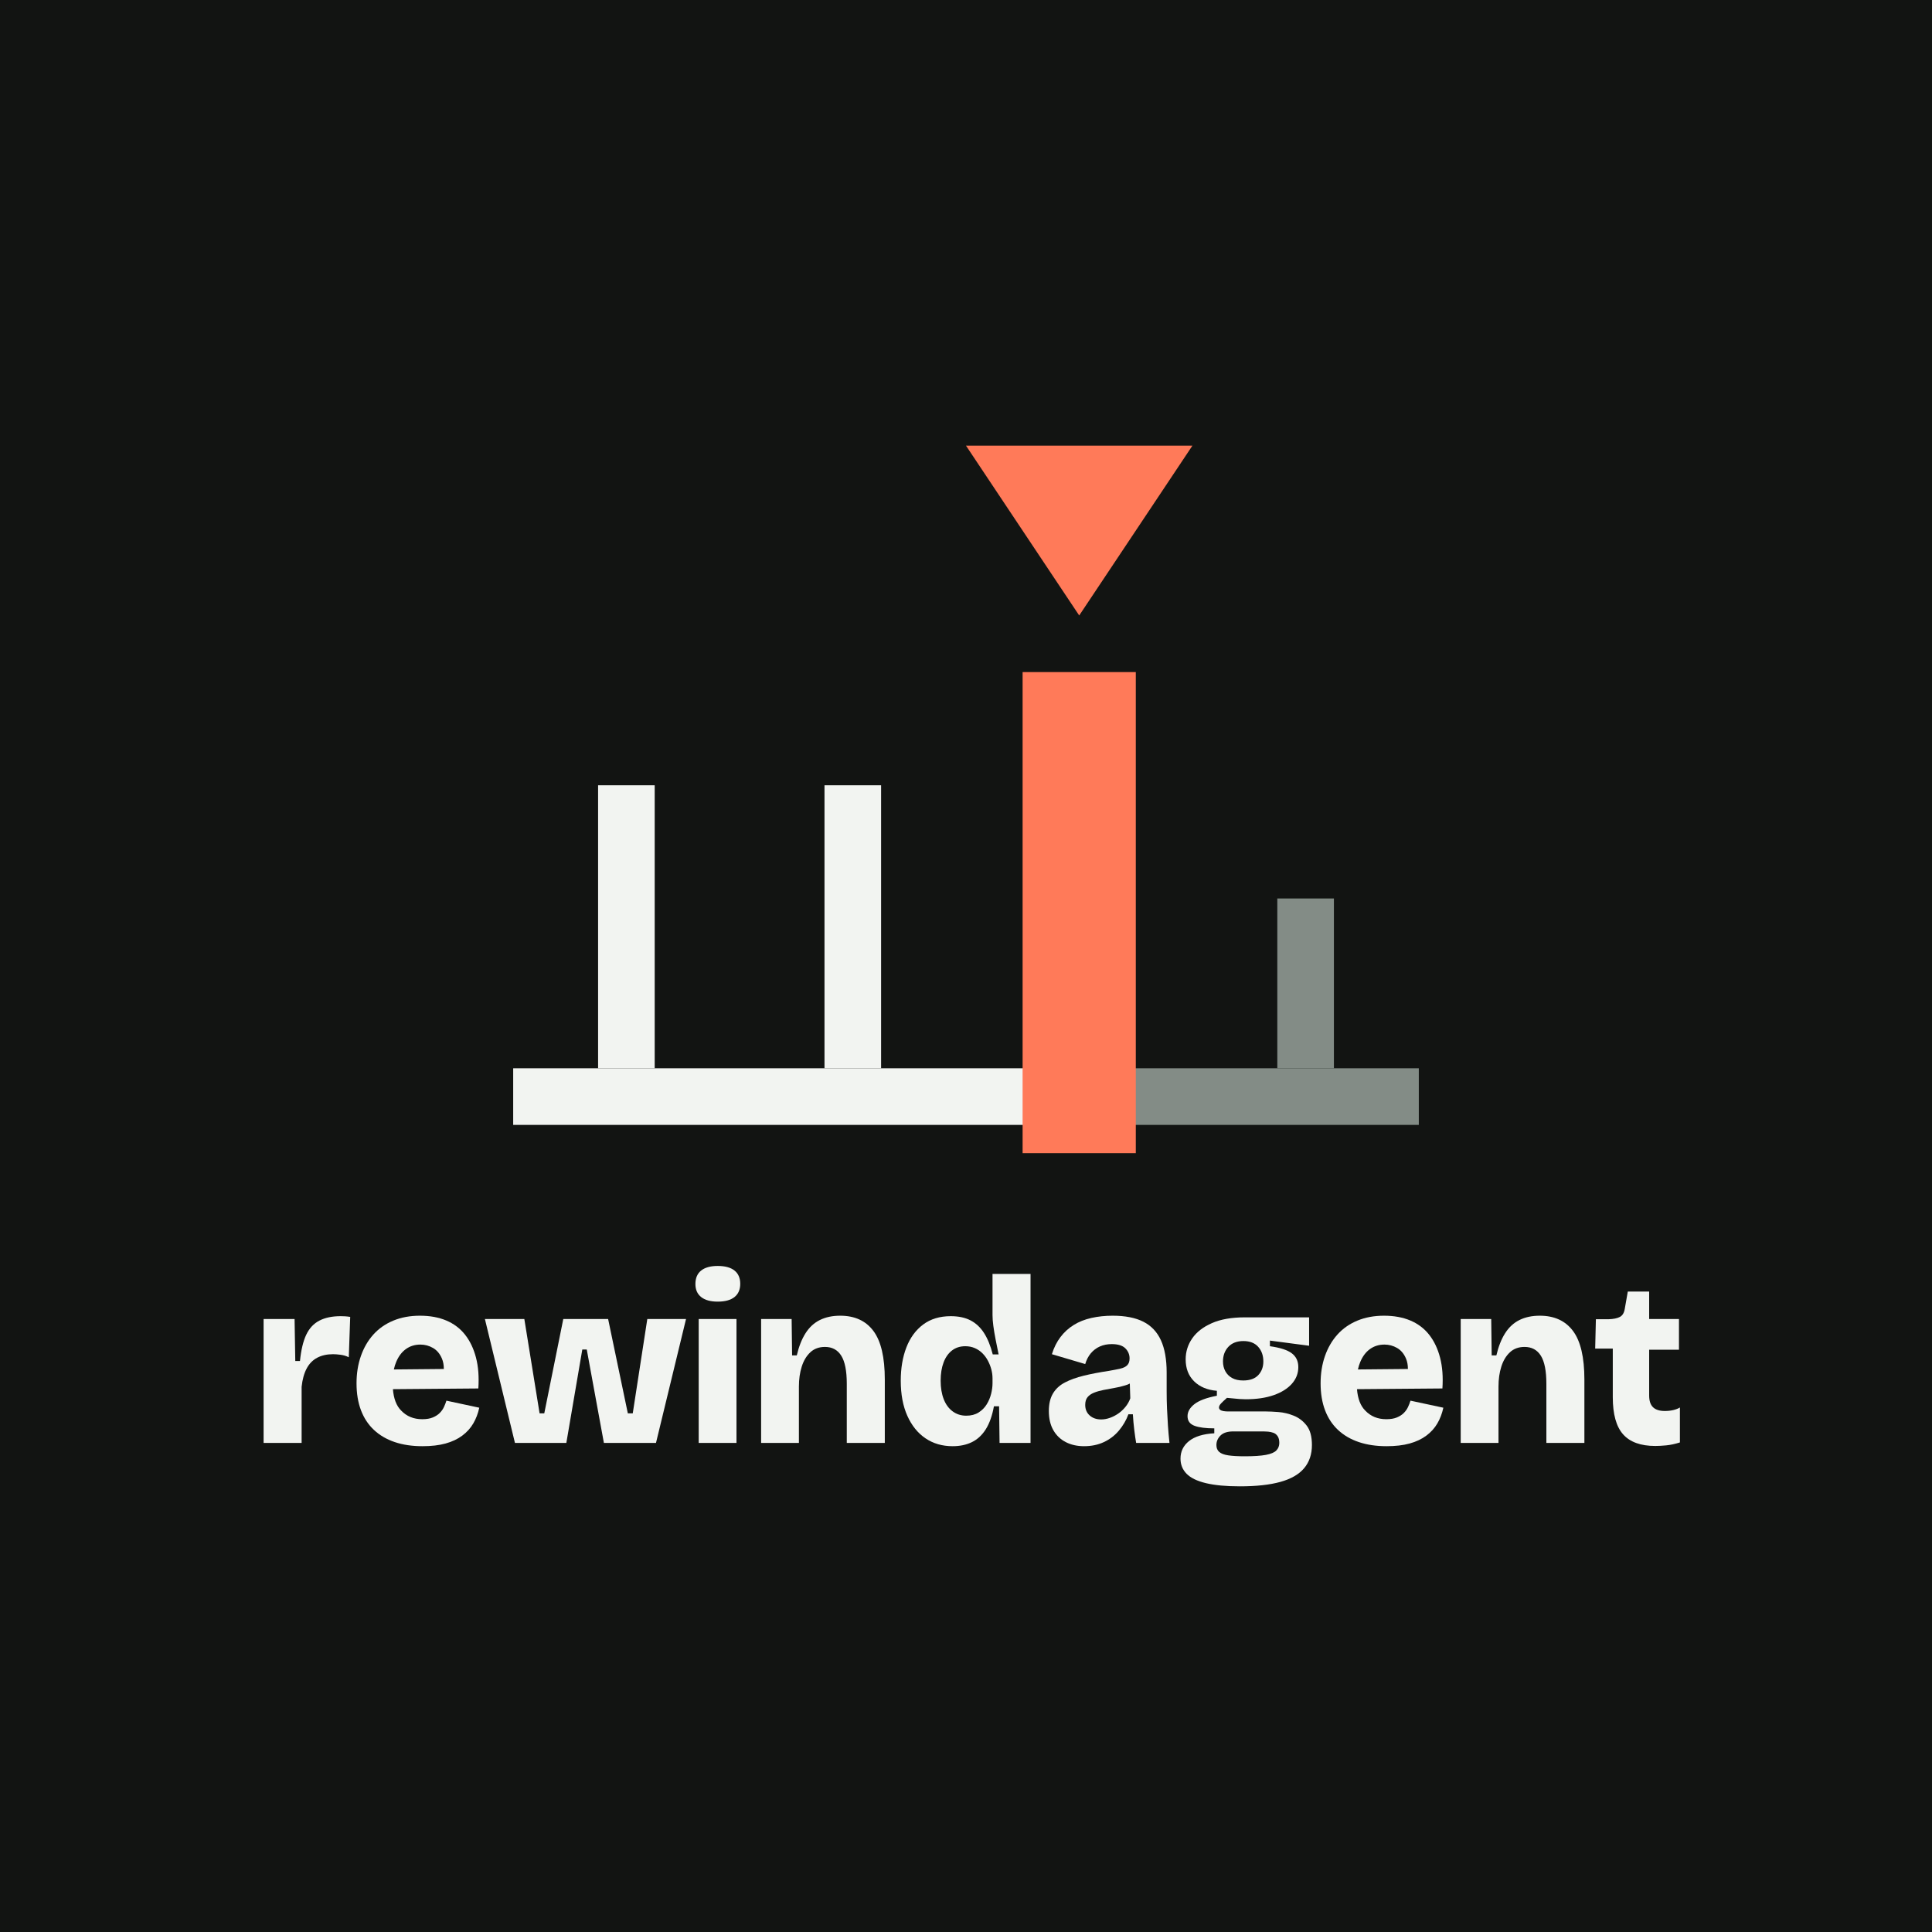
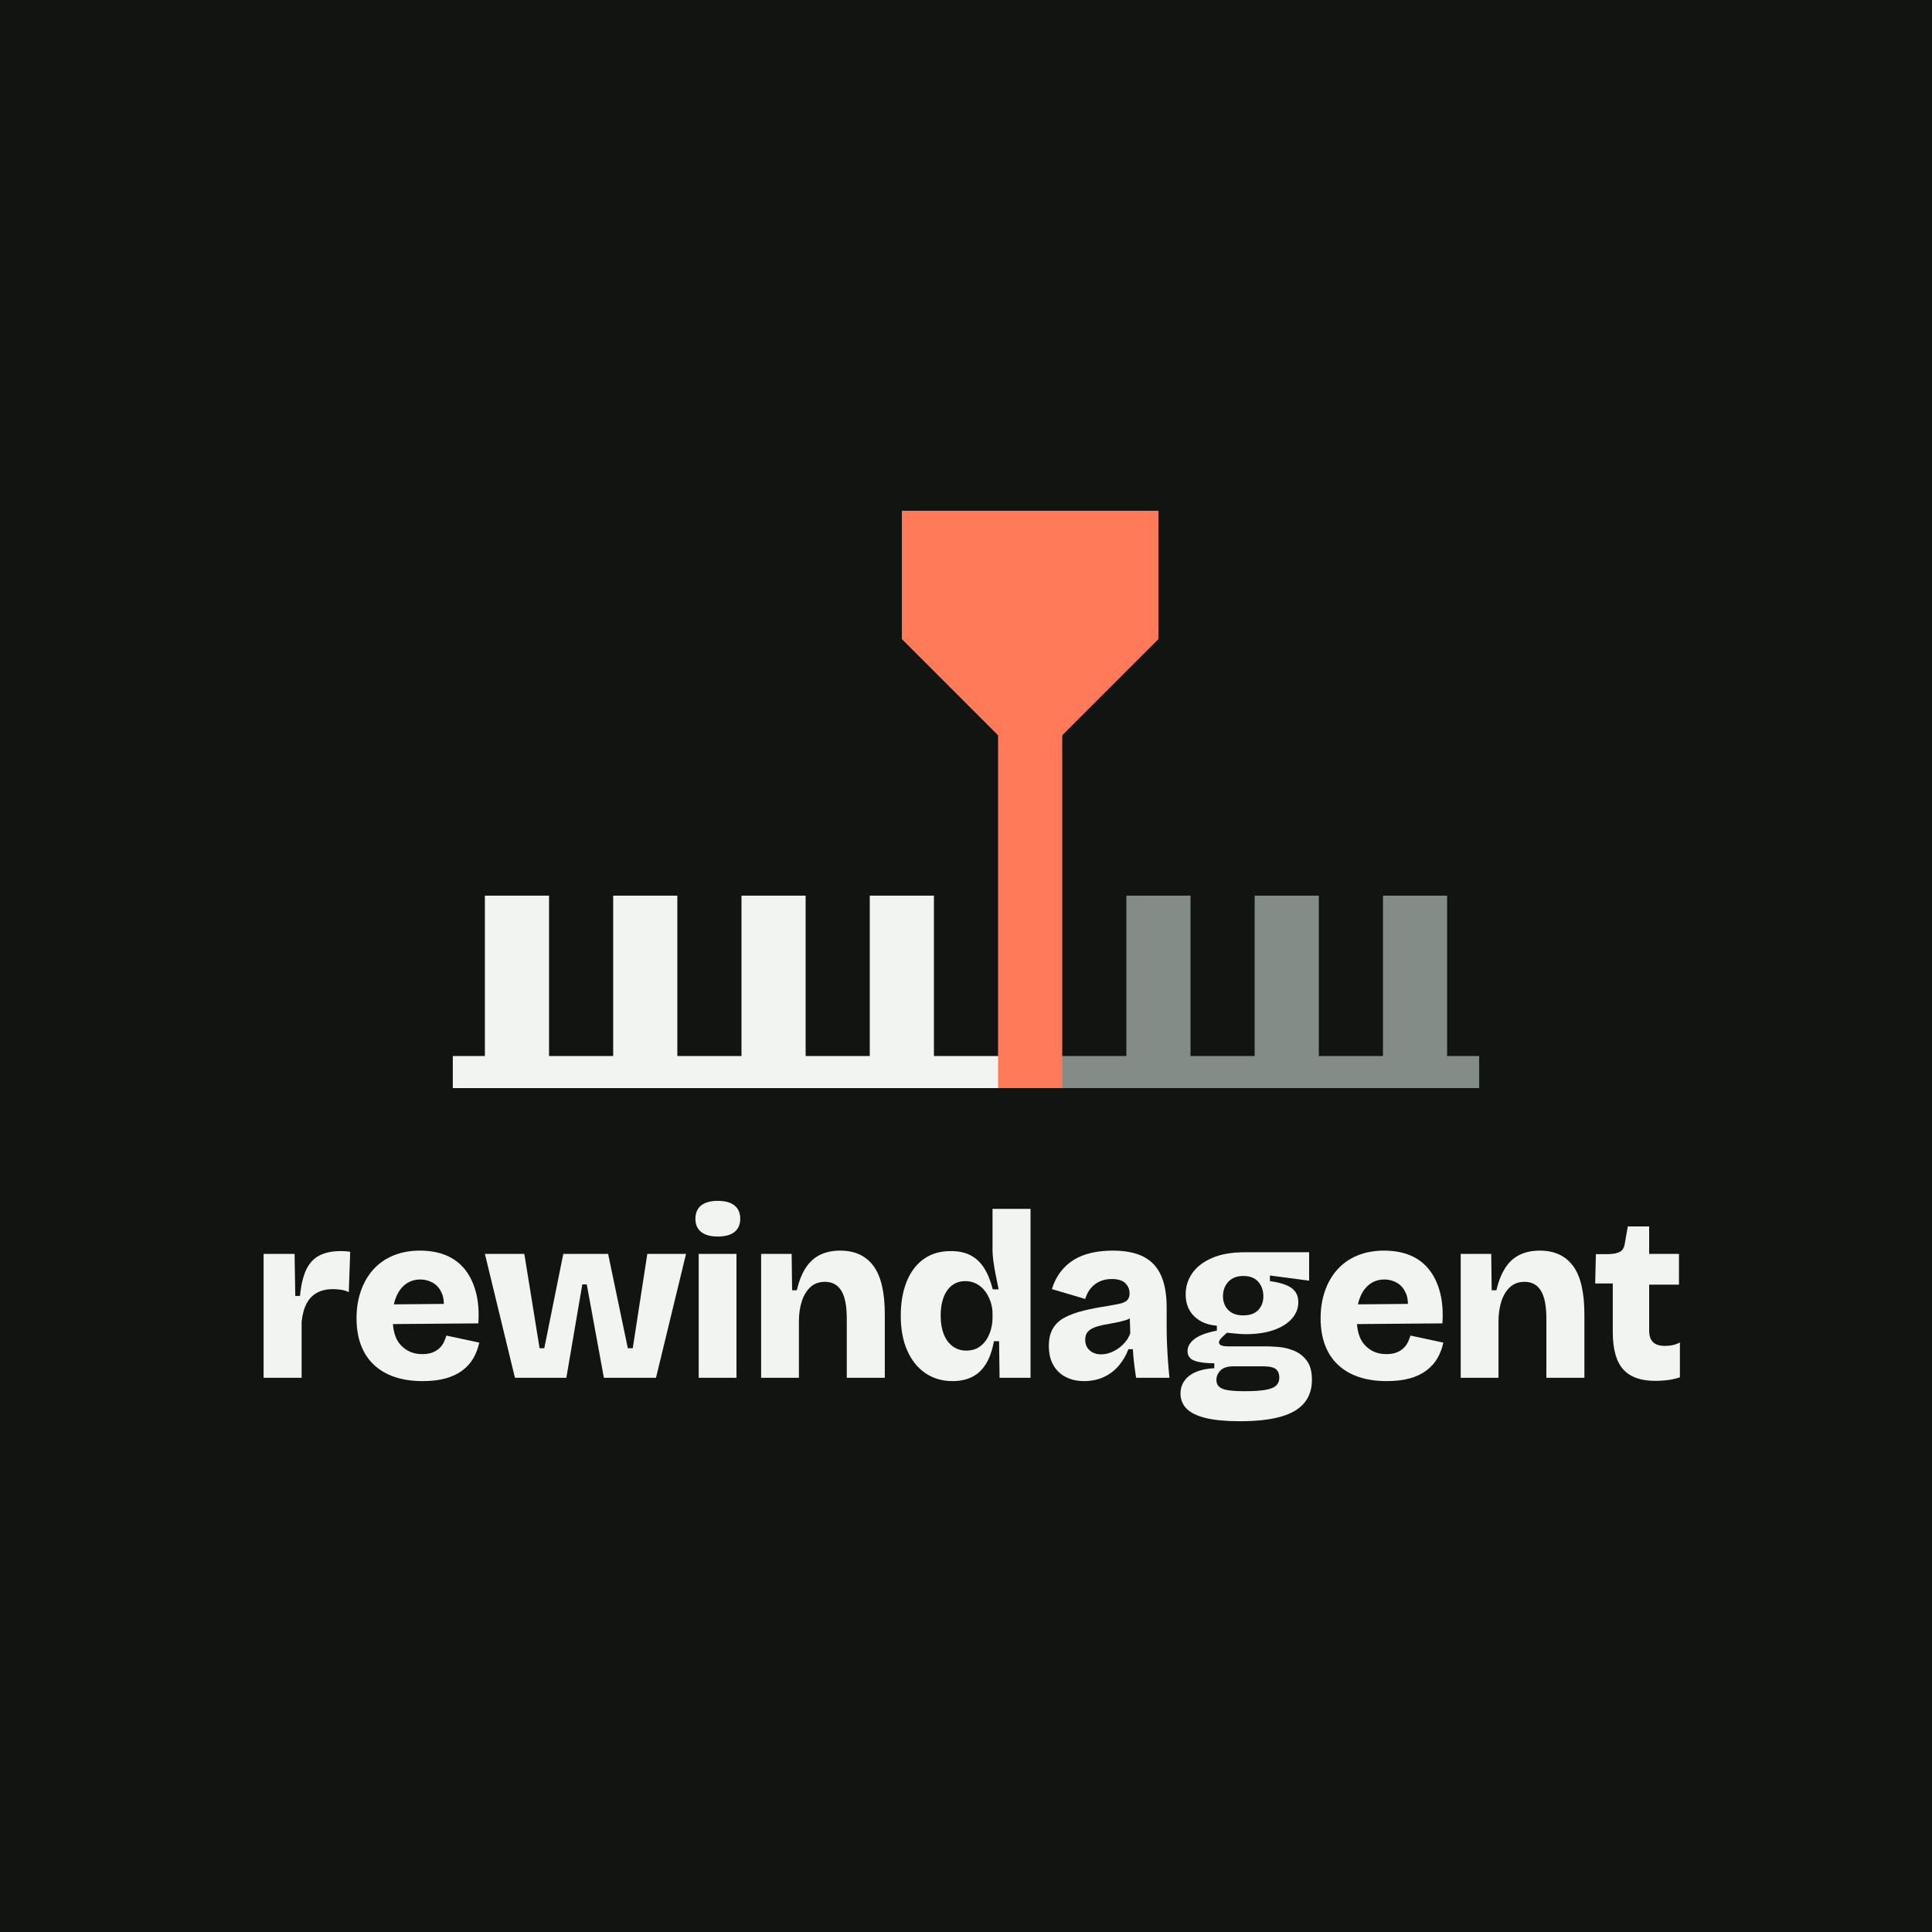
<svg xmlns="http://www.w3.org/2000/svg" viewBox="0 0 1024 1024" width="1024" height="1024" role="img">
  <rect width="1024" height="1024" fill="#121412" />
-   <g transform="translate(272.000 206.215) scale(30)">
-     <rect x="0" y="12" width="10" height="1" fill="#F2F4F1" />
-     <rect x="10" y="12" width="6" height="1" fill="#838C86" />
-     <rect x="1.5" y="7" width="1" height="5" fill="#F2F4F1" />
-     <rect x="5.5" y="7" width="1" height="5" fill="#F2F4F1" />
-     <rect x="13.5" y="9" width="1" height="3" fill="#838C86" />
-     <path d="M8 1H12L10 4ZM9 5H11V13.5H9Z" fill="#FF7A59" />
+   <g transform="translate(240.000 151.715) scale(34)">
+     <rect x="0" y="12" width="9" height="0.5" fill="#F2F4F1" />
+     <rect x="9" y="12" width="7" height="0.5" fill="#838C86" />
+     <rect x="0.5" y="9.5" width="1" height="3" fill="#F2F4F1" />
+     <rect x="2.5" y="9.5" width="1" height="3" fill="#F2F4F1" />
+     <rect x="4.5" y="9.5" width="1" height="3" fill="#F2F4F1" />
+     <rect x="6.5" y="9.5" width="1" height="3" fill="#F2F4F1" />
+     <rect x="10.5" y="9.5" width="1" height="3" fill="#838C86" />
+     <rect x="12.5" y="9.5" width="1" height="3" fill="#838C86" />
+     <rect x="14.5" y="9.5" width="1" height="3" fill="#838C86" />
+     <path d="M7 3.5H11V5.5L9.5 7V12.5H8.5V7L7 5.5Z" fill="#FF7A59" />
  </g>
  <g fill="#F2F4F1">
-     <path transform="translate(132.000 764.773) scale(0.12439 -0.12439)" d="M62 0V528H194L197 349H217Q224 419 243.5 460.5Q263 502 299.5 521.0Q336 540 390 540Q398 540 408.0 539.5Q418 539 431 537L425 365Q409 373 390.5 375.5Q372 378 358 378Q319 378 290.5 363.0Q262 348 245.5 317.0Q229 286 224 239V0Z" />
-     <path transform="translate(184.989 764.773) scale(0.12439 -0.12439)" d="M313 -14Q247 -14 195.0 3.5Q143 21 106.5 55.0Q70 89 51.0 139.0Q32 189 32 254Q32 317 50.5 370.0Q69 423 103.5 461.5Q138 500 188.5 521.0Q239 542 302 542Q366 542 414.5 521.5Q463 501 494.5 461.0Q526 421 541.0 363.5Q556 306 551 232L187 229Q192 168 222 138Q257 101 312 101Q339 101 357.0 108.5Q375 116 386.5 127.5Q398 139 404.5 153.0Q411 167 415 180L555 150Q547 113 529.5 83.0Q512 53 482.5 31.0Q453 9 411.5 -2.5Q370 -14 313 -14ZM191 313 404 315Q404 340 396 359Q383 390 358.0 404.5Q333 419 304 419Q269 419 242.5 400.0Q216 381 201 345Q195 331 191 313Z" />
-     <path transform="translate(255.516 764.773) scale(0.12439 -0.12439)" d="M140 0 12 528H180L245 126H265L346 528H537L621 126H642L704 528H869L741 0H519L446 398H427L359 0Z" />
-     <path transform="translate(362.612 764.773) scale(0.12439 -0.12439)" d="M62 0V528H223V0ZM143 602Q97 602 72.5 621.5Q48 641 48 677Q48 715 72.5 734.5Q97 754 143 754Q190 754 214.5 734.5Q239 715 239 678Q239 641 214.5 621.5Q190 602 143 602Z" />
-     <path transform="translate(395.699 764.773) scale(0.12439 -0.12439)" d="M62 0V528H192L194 373H214Q227 429 251.0 467.0Q275 505 312.0 523.5Q349 542 399 542Q492 542 540.5 477.0Q589 412 589 270V0H427V252Q427 334 403.5 371.5Q380 409 334 409Q296 409 271.5 386.0Q247 363 235.0 325.0Q223 287 223 240V0Z" />
-     <path transform="translate(473.191 764.773) scale(0.12439 -0.12439)" d="M255 -14Q189 -14 139.5 19.5Q90 53 62.0 115.5Q34 178 34 265Q34 345 58.0 407.0Q82 469 129.5 504.5Q177 540 247 540Q297 540 331.5 522.0Q366 504 389.0 468.0Q412 432 426 377H451Q444 411 438.0 441.5Q432 472 428.5 498.5Q425 525 425 545V720H587V0H455L453 156H431Q420 96 396.5 58.5Q373 21 337.5 3.5Q302 -14 255 -14ZM313 116Q344 116 365.5 129.5Q387 143 400.0 164.0Q413 185 419.0 209.0Q425 233 425 254V275Q425 294 420.0 313.0Q415 332 405.5 350.0Q396 368 382.0 382.0Q368 396 349.5 404.0Q331 412 309 412Q276 412 252.5 394.0Q229 376 216.5 343.0Q204 310 204.0 265.0Q204 220 217.0 186.5Q230 153 255.0 134.5Q280 116 313 116Z" />
-     <path transform="translate(551.430 764.773) scale(0.12439 -0.12439)" d="M186 -14Q142 -14 108.0 3.5Q74 21 55.0 54.5Q36 88 36 136Q36 181 53.5 210.5Q71 240 104.5 257.5Q138 275 185.0 286.5Q232 298 292 307Q321 312 340.5 316.5Q360 321 370.0 331.0Q380 341 380 360Q380 385 362.0 403.0Q344 421 304 421Q276 421 253.5 411.0Q231 401 215.0 382.0Q199 363 191 336L49 378Q62 420 85.5 451.0Q109 482 142.0 502.5Q175 523 217.5 532.5Q260 542 308 542Q388 542 438.5 516.5Q489 491 513.5 437.5Q538 384 538 300V219Q538 183 539.5 146.5Q541 110 543.5 73.5Q546 37 550 0H408Q404 23 400.0 55.5Q396 88 394 122H375Q361 84 334.5 52.5Q308 21 270.5 3.5Q233 -14 186 -14ZM259 100Q277 100 295.5 106.5Q314 113 331.0 124.5Q348 136 362.0 153.0Q376 170 383 190L381 253Q372 248 361 245Q338 238 314.5 234.0Q291 230 268.5 225.5Q246 221 228.5 214.0Q211 207 201.0 195.0Q191 183 191 162Q191 134 210.0 117.0Q229 100 259 100Z" />
-     <path transform="translate(622.953 764.773) scale(0.12439 -0.12439)" d="M275 -185Q187 -185 130.5 -171.5Q74 -158 48.0 -131.5Q22 -105 22 -67Q22 -21 58.5 8.0Q95 37 166 41V62Q111 62 81.5 73.0Q52 84 52 114Q52 142 81.0 165.0Q110 188 177 201V222Q116 227 80.0 262.5Q44 298 44 356Q44 405 72.0 445.5Q100 486 156.0 510.5Q212 535 296 535H570V414L403 436V412Q468 403 496.0 382.0Q524 361 524 323Q524 283 496.5 252.0Q469 221 419.0 203.5Q369 186 300 186Q288 186 273.5 187.0Q259 188 220 192Q204 178 195.0 168.5Q186 159 186 151Q186 145 191.0 141.0Q196 137 205.5 135.5Q215 134 226 134H387Q407 134 439.5 131.5Q472 129 504.5 116.0Q537 103 559.5 74.0Q582 45 582 -9Q582 -68 549.0 -107.5Q516 -147 448.0 -166.0Q380 -185 275 -185ZM296 -57Q354 -57 386.0 -51.0Q418 -45 430.5 -32.0Q443 -19 443 0Q443 18 436.0 28.5Q429 39 418.0 43.0Q407 47 395.5 48.0Q384 49 376 49H247Q210 49 192.5 31.5Q175 14 175 -9Q175 -28 187.0 -38.5Q199 -49 225.5 -53.0Q252 -57 296 -57ZM289 266Q332 266 353.5 289.0Q375 312 375 347Q375 385 353.0 409.5Q331 434 290 434Q249 434 226.0 409.5Q203 385 203 347Q203 324 213.0 305.5Q223 287 242.0 276.5Q261 266 289 266Z" />
-     <path transform="translate(695.967 764.773) scale(0.12439 -0.12439)" d="M313 -14Q247 -14 195.0 3.5Q143 21 106.5 55.0Q70 89 51.0 139.0Q32 189 32 254Q32 317 50.5 370.0Q69 423 103.5 461.5Q138 500 188.5 521.0Q239 542 302 542Q366 542 414.5 521.5Q463 501 494.5 461.0Q526 421 541.0 363.5Q556 306 551 232L187 229Q192 168 222 138Q257 101 312 101Q339 101 357.0 108.5Q375 116 386.5 127.5Q398 139 404.5 153.0Q411 167 415 180L555 150Q547 113 529.5 83.0Q512 53 482.5 31.0Q453 9 411.5 -2.5Q370 -14 313 -14ZM191 313 404 315Q404 340 396 359Q383 390 358.0 404.5Q333 419 304 419Q269 419 242.5 400.0Q216 381 201 345Q195 331 191 313Z" />
-     <path transform="translate(766.494 764.773) scale(0.12439 -0.12439)" d="M62 0V528H192L194 373H214Q227 429 251.0 467.0Q275 505 312.0 523.5Q349 542 399 542Q492 542 540.5 477.0Q589 412 589 270V0H427V252Q427 334 403.5 371.5Q380 409 334 409Q296 409 271.5 386.0Q247 363 235.0 325.0Q223 287 223 240V0Z" />
-     <path transform="translate(843.987 764.773) scale(0.12439 -0.12439)" d="M268 -13Q175 -13 131.0 36.5Q87 86 87 195V402H12L15 527H69Q101 528 117.5 537.0Q134 546 138 571L151 645H242V528H369V397H242V202Q242 168 258.5 152.0Q275 136 309 136Q328 136 345.0 140.0Q362 144 373 151V2Q341 -8 314.5 -10.5Q288 -13 268 -13Z" />
+     <path transform="translate(132.000 730.273) scale(0.12439 -0.12439)" d="M62 0V528H194L197 349H217Q224 419 243.5 460.5Q263 502 299.5 521.0Q336 540 390 540Q398 540 408.0 539.5Q418 539 431 537L425 365Q409 373 390.5 375.5Q372 378 358 378Q319 378 290.5 363.0Q262 348 245.5 317.0Q229 286 224 239V0Z" />
+     <path transform="translate(184.989 730.273) scale(0.12439 -0.12439)" d="M313 -14Q247 -14 195.0 3.5Q143 21 106.5 55.0Q70 89 51.0 139.0Q32 189 32 254Q32 317 50.5 370.0Q69 423 103.5 461.5Q138 500 188.5 521.0Q239 542 302 542Q366 542 414.5 521.5Q463 501 494.5 461.0Q526 421 541.0 363.5Q556 306 551 232L187 229Q192 168 222 138Q257 101 312 101Q339 101 357.0 108.5Q375 116 386.5 127.5Q398 139 404.5 153.0Q411 167 415 180L555 150Q547 113 529.5 83.0Q512 53 482.5 31.0Q453 9 411.5 -2.5Q370 -14 313 -14ZM191 313 404 315Q404 340 396 359Q383 390 358.0 404.5Q333 419 304 419Q269 419 242.5 400.0Q216 381 201 345Q195 331 191 313Z" />
+     <path transform="translate(255.516 730.273) scale(0.12439 -0.12439)" d="M140 0 12 528H180L245 126H265L346 528H537L621 126H642L704 528H869L741 0H519L446 398H427L359 0Z" />
+     <path transform="translate(362.612 730.273) scale(0.12439 -0.12439)" d="M62 0V528H223V0ZM143 602Q97 602 72.5 621.5Q48 641 48 677Q48 715 72.5 734.5Q97 754 143 754Q190 754 214.5 734.5Q239 715 239 678Q239 641 214.5 621.5Q190 602 143 602Z" />
+     <path transform="translate(395.699 730.273) scale(0.12439 -0.12439)" d="M62 0V528H192L194 373H214Q227 429 251.0 467.0Q275 505 312.0 523.5Q349 542 399 542Q492 542 540.5 477.0Q589 412 589 270V0H427V252Q427 334 403.5 371.5Q380 409 334 409Q296 409 271.5 386.0Q247 363 235.0 325.0Q223 287 223 240V0Z" />
+     <path transform="translate(473.191 730.273) scale(0.12439 -0.12439)" d="M255 -14Q189 -14 139.5 19.5Q90 53 62.0 115.5Q34 178 34 265Q34 345 58.0 407.0Q82 469 129.5 504.5Q177 540 247 540Q297 540 331.5 522.0Q366 504 389.0 468.0Q412 432 426 377H451Q444 411 438.0 441.5Q432 472 428.5 498.5Q425 525 425 545V720H587V0H455L453 156H431Q420 96 396.5 58.5Q373 21 337.5 3.5Q302 -14 255 -14ZM313 116Q344 116 365.5 129.5Q387 143 400.0 164.0Q413 185 419.0 209.0Q425 233 425 254V275Q425 294 420.0 313.0Q415 332 405.5 350.0Q396 368 382.0 382.0Q368 396 349.5 404.0Q331 412 309 412Q276 412 252.5 394.0Q229 376 216.5 343.0Q204 310 204.0 265.0Q204 220 217.0 186.5Q230 153 255.0 134.5Q280 116 313 116Z" />
+     <path transform="translate(551.430 730.273) scale(0.12439 -0.12439)" d="M186 -14Q142 -14 108.0 3.5Q74 21 55.0 54.5Q36 88 36 136Q36 181 53.5 210.5Q71 240 104.5 257.5Q138 275 185.0 286.5Q232 298 292 307Q321 312 340.5 316.5Q360 321 370.0 331.0Q380 341 380 360Q380 385 362.0 403.0Q344 421 304 421Q276 421 253.5 411.0Q231 401 215.0 382.0Q199 363 191 336L49 378Q62 420 85.5 451.0Q109 482 142.0 502.5Q175 523 217.5 532.5Q260 542 308 542Q388 542 438.5 516.5Q489 491 513.5 437.5Q538 384 538 300V219Q538 183 539.5 146.5Q541 110 543.5 73.5Q546 37 550 0H408Q404 23 400.0 55.5Q396 88 394 122H375Q361 84 334.5 52.5Q308 21 270.5 3.5Q233 -14 186 -14ZM259 100Q277 100 295.5 106.5Q314 113 331.0 124.5Q348 136 362.0 153.0Q376 170 383 190L381 253Q372 248 361 245Q338 238 314.5 234.0Q291 230 268.5 225.5Q246 221 228.5 214.0Q211 207 201.0 195.0Q191 183 191 162Q191 134 210.0 117.0Q229 100 259 100Z" />
+     <path transform="translate(622.953 730.273) scale(0.12439 -0.12439)" d="M275 -185Q187 -185 130.5 -171.5Q74 -158 48.0 -131.5Q22 -105 22 -67Q22 -21 58.5 8.0Q95 37 166 41V62Q111 62 81.5 73.0Q52 84 52 114Q52 142 81.0 165.0Q110 188 177 201V222Q116 227 80.0 262.5Q44 298 44 356Q44 405 72.0 445.5Q100 486 156.0 510.5Q212 535 296 535H570V414L403 436V412Q468 403 496.0 382.0Q524 361 524 323Q524 283 496.5 252.0Q469 221 419.0 203.5Q369 186 300 186Q288 186 273.5 187.0Q259 188 220 192Q204 178 195.0 168.5Q186 159 186 151Q186 145 191.0 141.0Q196 137 205.5 135.5Q215 134 226 134H387Q407 134 439.5 131.5Q472 129 504.5 116.0Q537 103 559.5 74.0Q582 45 582 -9Q582 -68 549.0 -107.5Q516 -147 448.0 -166.0Q380 -185 275 -185ZM296 -57Q354 -57 386.0 -51.0Q418 -45 430.5 -32.0Q443 -19 443 0Q443 18 436.0 28.5Q429 39 418.0 43.0Q407 47 395.5 48.0Q384 49 376 49H247Q210 49 192.5 31.5Q175 14 175 -9Q175 -28 187.0 -38.5Q199 -49 225.5 -53.0Q252 -57 296 -57ZM289 266Q332 266 353.5 289.0Q375 312 375 347Q375 385 353.0 409.5Q331 434 290 434Q249 434 226.0 409.5Q203 385 203 347Q203 324 213.0 305.5Q223 287 242.0 276.5Q261 266 289 266Z" />
+     <path transform="translate(695.967 730.273) scale(0.12439 -0.12439)" d="M313 -14Q247 -14 195.0 3.5Q143 21 106.5 55.0Q70 89 51.0 139.0Q32 189 32 254Q32 317 50.5 370.0Q69 423 103.5 461.5Q138 500 188.5 521.0Q239 542 302 542Q366 542 414.5 521.5Q463 501 494.5 461.0Q526 421 541.0 363.5Q556 306 551 232L187 229Q192 168 222 138Q257 101 312 101Q339 101 357.0 108.5Q375 116 386.5 127.5Q398 139 404.5 153.0Q411 167 415 180L555 150Q547 113 529.5 83.0Q512 53 482.5 31.0Q453 9 411.5 -2.5Q370 -14 313 -14ZM191 313 404 315Q404 340 396 359Q383 390 358.0 404.5Q333 419 304 419Q269 419 242.5 400.0Q216 381 201 345Q195 331 191 313Z" />
+     <path transform="translate(766.494 730.273) scale(0.12439 -0.12439)" d="M62 0V528H192L194 373H214Q227 429 251.0 467.0Q275 505 312.0 523.5Q349 542 399 542Q492 542 540.5 477.0Q589 412 589 270V0H427V252Q427 334 403.5 371.5Q380 409 334 409Q296 409 271.5 386.0Q247 363 235.0 325.0Q223 287 223 240V0Z" />
+     <path transform="translate(843.987 730.273) scale(0.12439 -0.12439)" d="M268 -13Q175 -13 131.0 36.5Q87 86 87 195V402H12L15 527H69Q101 528 117.5 537.0Q134 546 138 571L151 645H242V528H369V397H242V202Q242 168 258.5 152.0Q275 136 309 136Q328 136 345.0 140.0Q362 144 373 151V2Q341 -8 314.5 -10.5Q288 -13 268 -13Z" />
  </g>
</svg>
